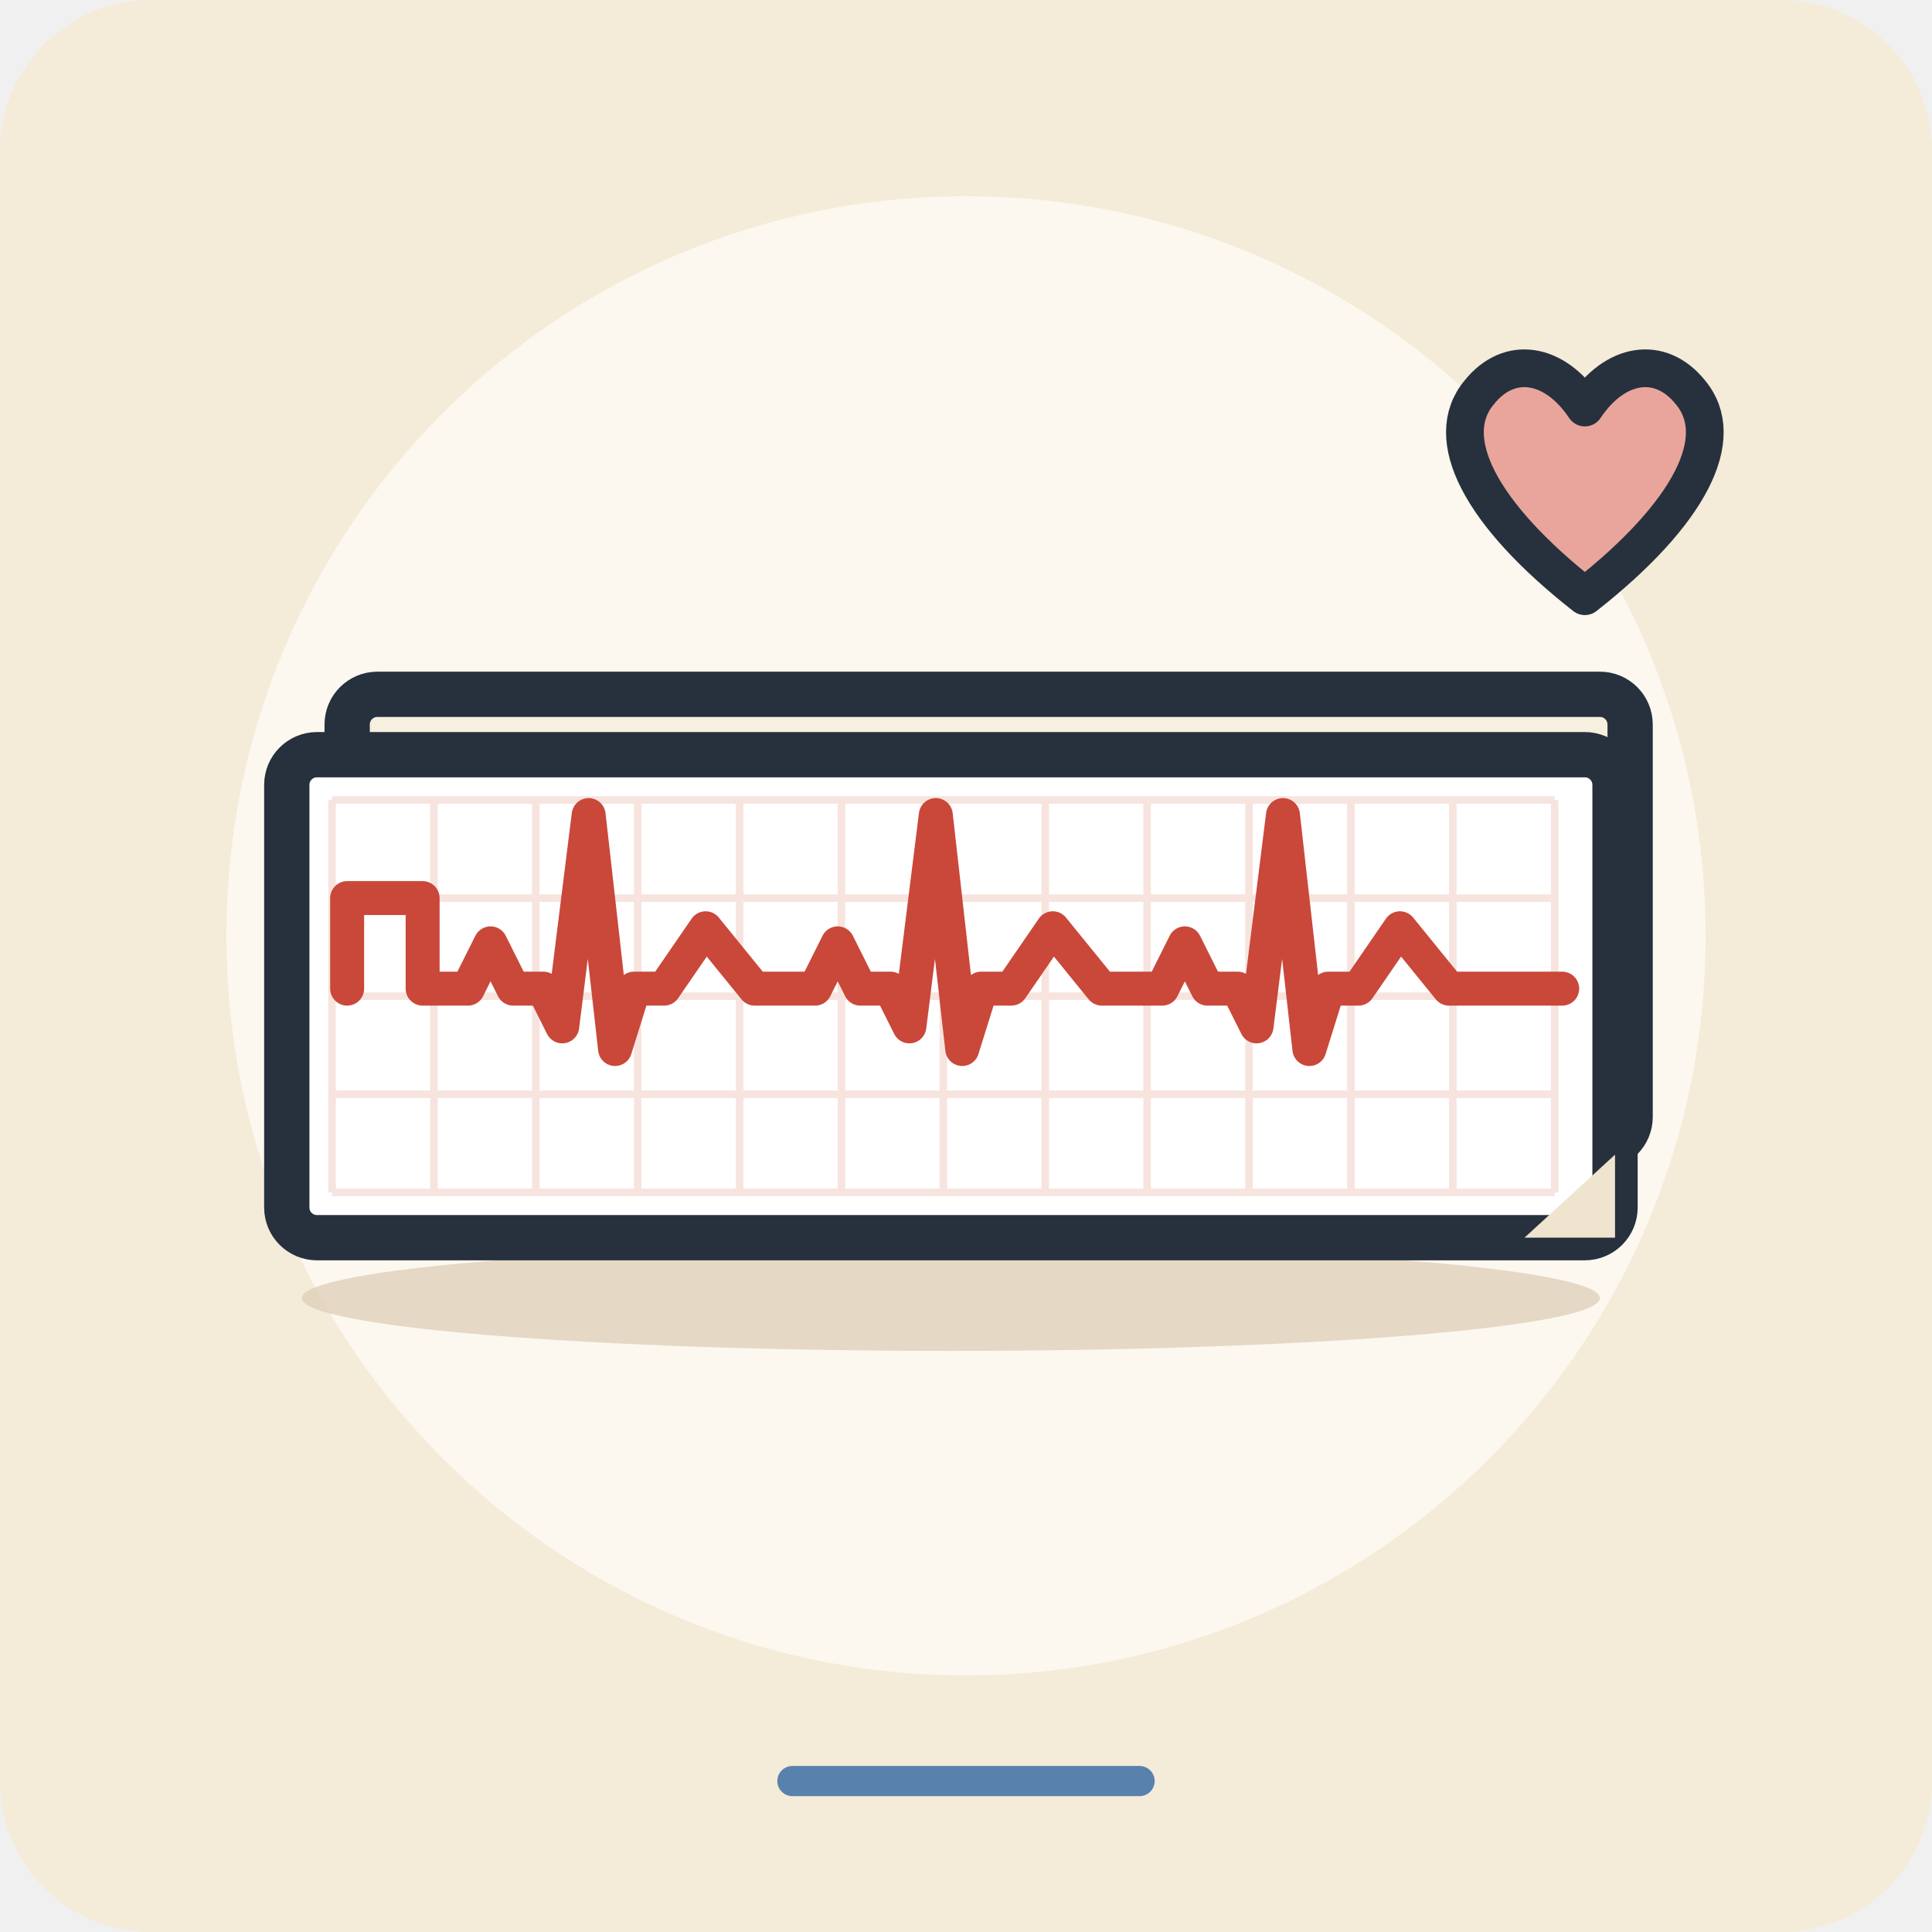
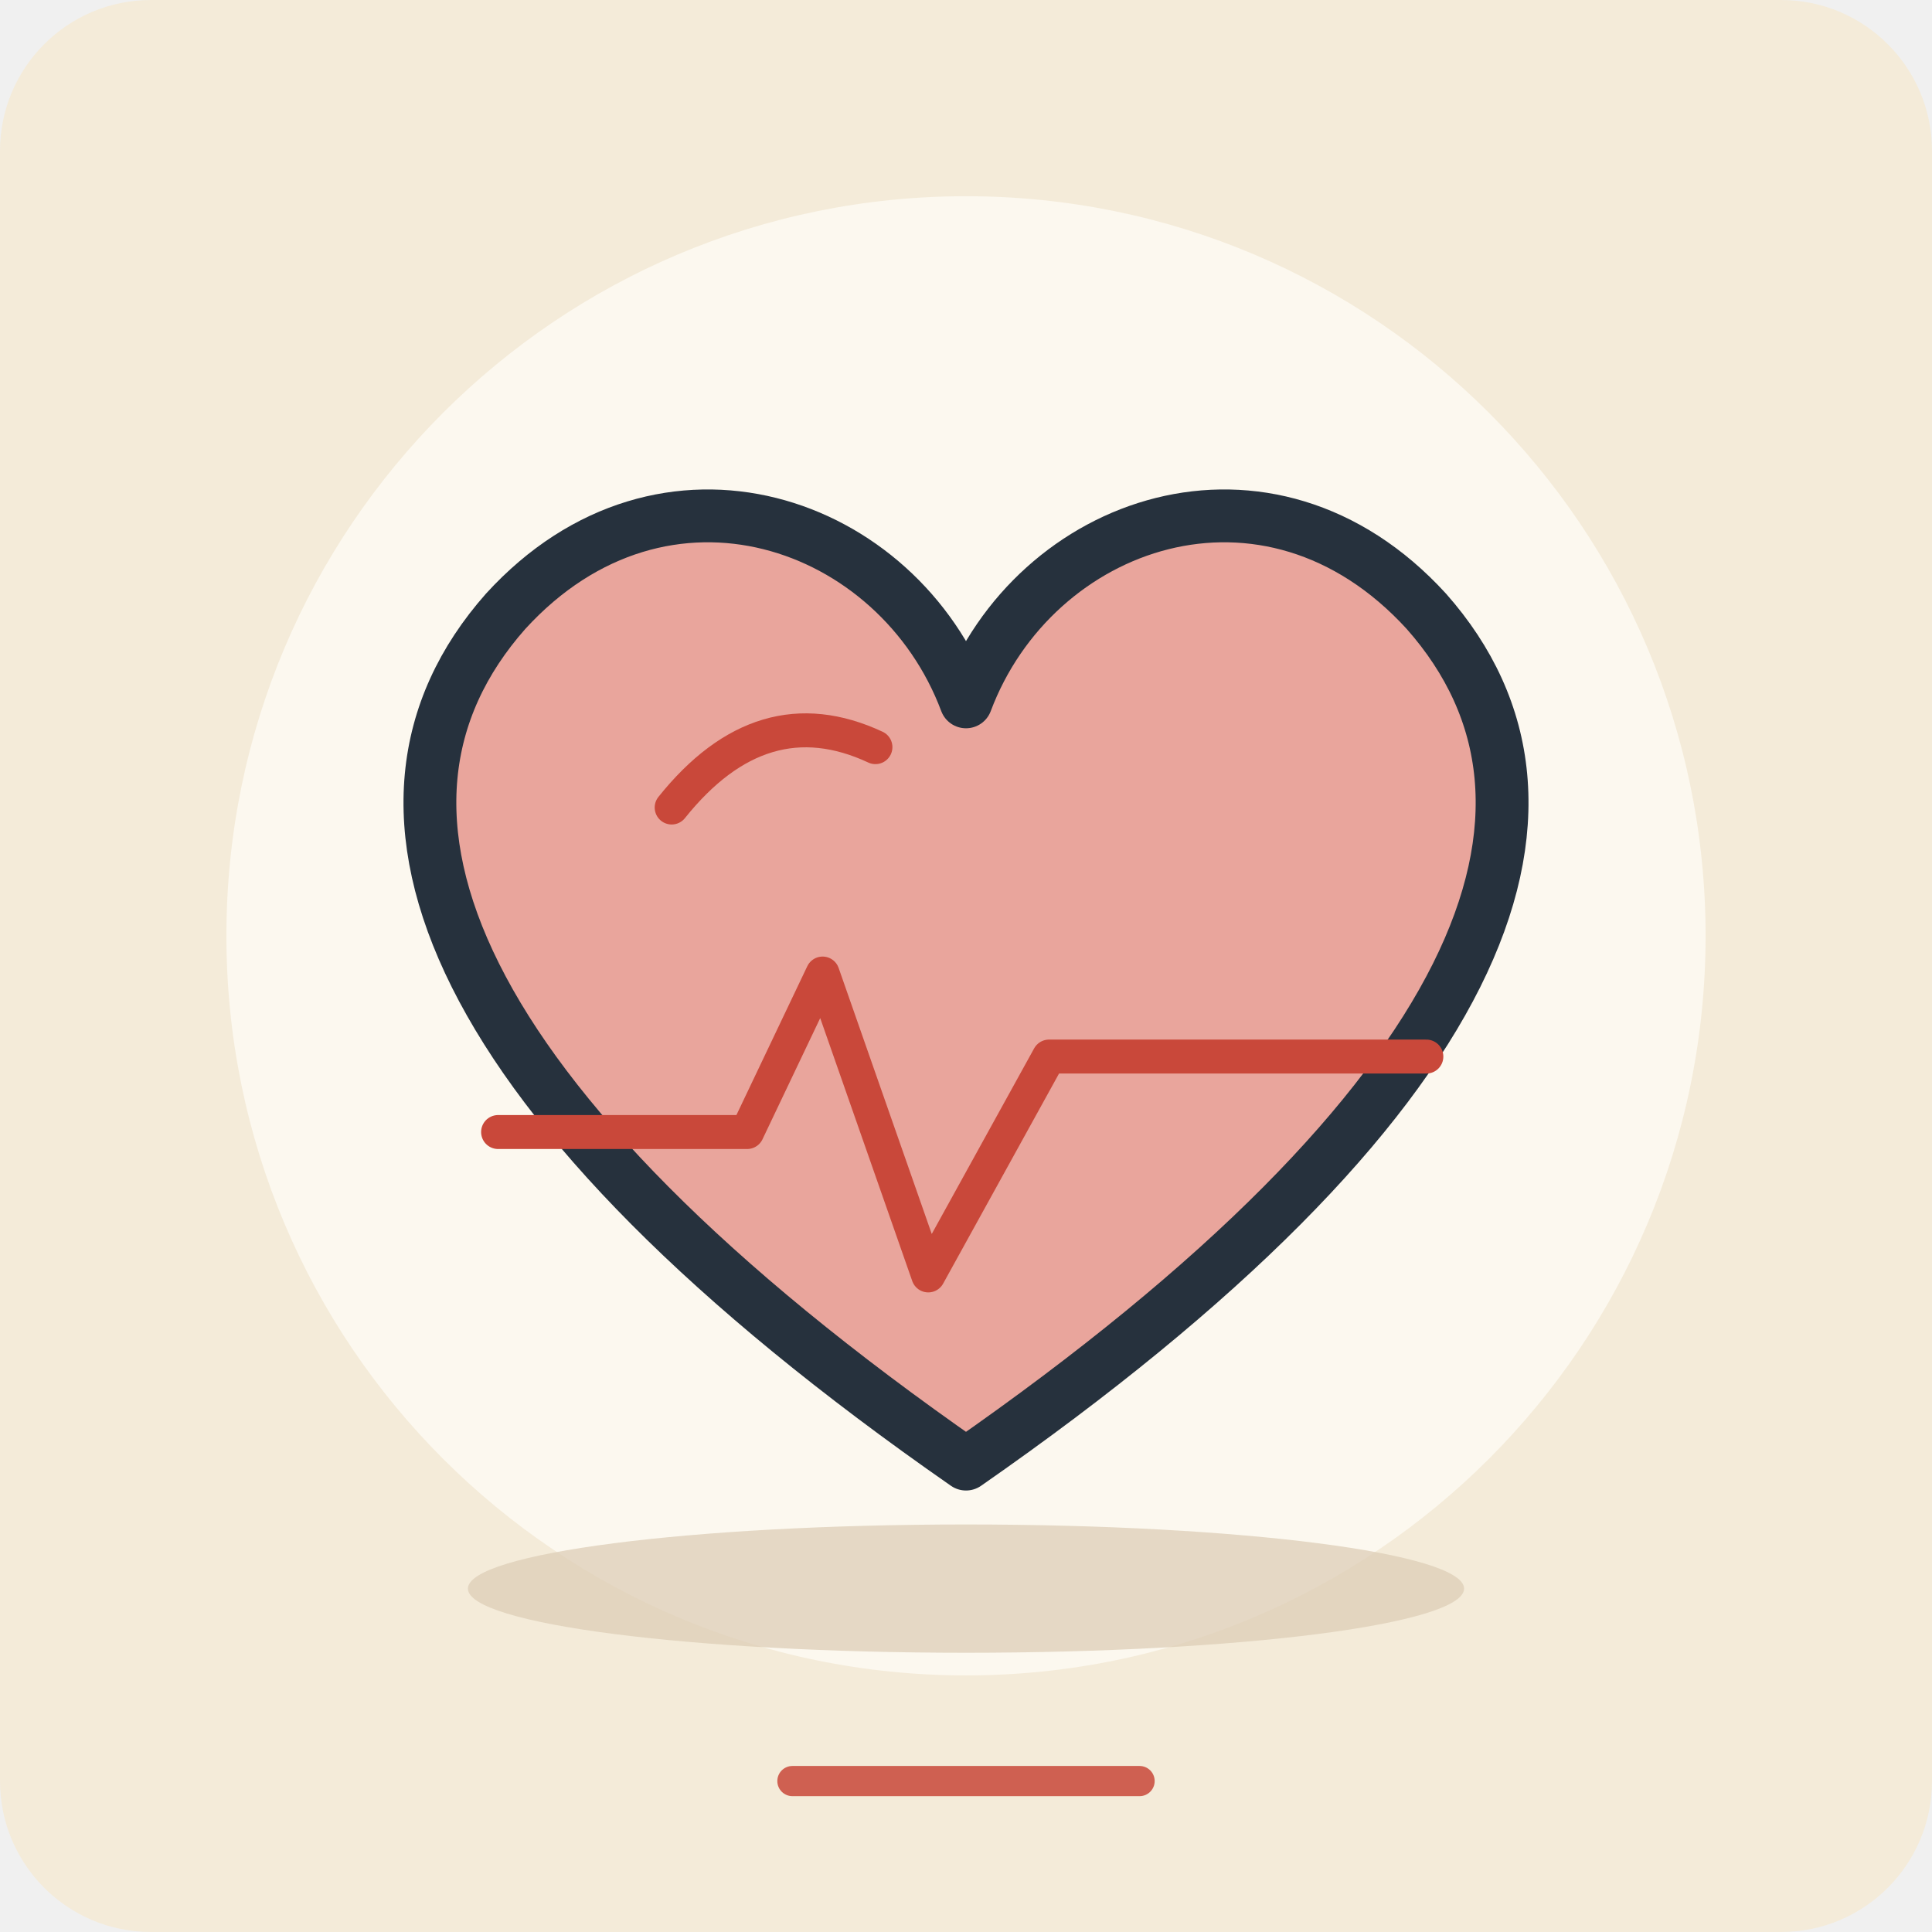
- <svg xmlns="http://www.w3.org/2000/svg" viewBox="0 0 512 512" role="img" aria-label="两张叠在一起的长条纸上印着一起一伏的心跳折线，右上方有一颗心">
+ <svg xmlns="http://www.w3.org/2000/svg" viewBox="0 0 512 512" role="img" aria-label="一颗红色的心脏，旁边有一条跳动的线">
  <rect width="512" height="512" rx="40" fill="#F4EBD9" />
  <circle cx="256" cy="248" r="196" fill="#FCF8EF" />
-   <ellipse cx="252" cy="344" rx="172" ry="14" fill="#DDCEB7" stroke="none" stroke-width="0" opacity="0.75" />
-   <rect x="92" y="184" width="340" height="120" rx="8" fill="#F7EFDF" stroke="#26313D" stroke-width="12" />
-   <rect x="76" y="200" width="352" height="128" rx="8" fill="#FFFFFF" stroke="#26313D" stroke-width="12" />
-   <path d="M88 212 V316 M115 212 V316 M142 212 V316 M169 212 V316 M196 212 V316 M223 212 V316 M250 212 V316 M277 212 V316 M304 212 V316 M331 212 V316 M358 212 V316 M385 212 V316 M412 212 V316 M88 212 H412 M88 238 H412 M88 264 H412 M88 290 H412 M88 316 H412" fill="none" stroke="#F7E4DE" stroke-width="2" />
-   <path d="M92 262 V238 H112 V262 H118 h6 l6 -12 l6 12 h8 l5 10 l7 -56 l7 62 l5 -16 h8 l11 -16 l13 16 h10 h6 l6 -12 l6 12 h8 l5 10 l7 -56 l7 62 l5 -16 h8 l11 -16 l13 16 h10 h6 l6 -12 l6 12 h8 l5 10 l7 -56 l7 62 l5 -16 h8 l11 -16 l13 16 h10 h20" fill="none" stroke="#C9483A" stroke-width="9" stroke-linecap="round" stroke-linejoin="round" />
-   <path d="M404 328 L428 306 L428 328 Z" fill="#EFE4CE" stroke="none" stroke-width="0" />
-   <path d="M420 158 C 392 136 382 116 392 104 C 400 94 412 96 420 108 C 428 96 440 94 448 104 C 458 116 448 136 420 158 Z" fill="#E9A59C" stroke="#26313D" stroke-width="10" stroke-linejoin="round" />
-   <rect x="206" y="468" width="100" height="8" rx="4" fill="#3E6FA6" stroke="none" stroke-width="0" opacity="0.85" />
+   <ellipse cx="256" cy="421" rx="132" ry="17" fill="#DDCEB7" stroke="none" stroke-width="0" opacity="0.75" />
+   <path d="M 256 388 C 118 292 88 214 134 162 C 176 116 238 138 256 186 C 274 138 336 116 378 162 C 424 214 394 292 256 388 Z" fill="#E9A59C" stroke="#26313D" stroke-width="14" stroke-linecap="round" stroke-linejoin="round" />
+   <path d="M 178 214 q 24 -30 54 -16" fill="none" stroke="#C9483A" stroke-width="9" stroke-linecap="round" stroke-linejoin="round" />
+   <path d="M 132 300 h 66 l 20 -42 l 28 80 l 32 -58 h 100" fill="none" stroke="#C9483A" stroke-width="9" stroke-linecap="round" stroke-linejoin="round" />
+   <rect x="206" y="468" width="100" height="8" rx="4" fill="#C9483A" stroke="none" stroke-width="0" opacity="0.85" />
</svg>
